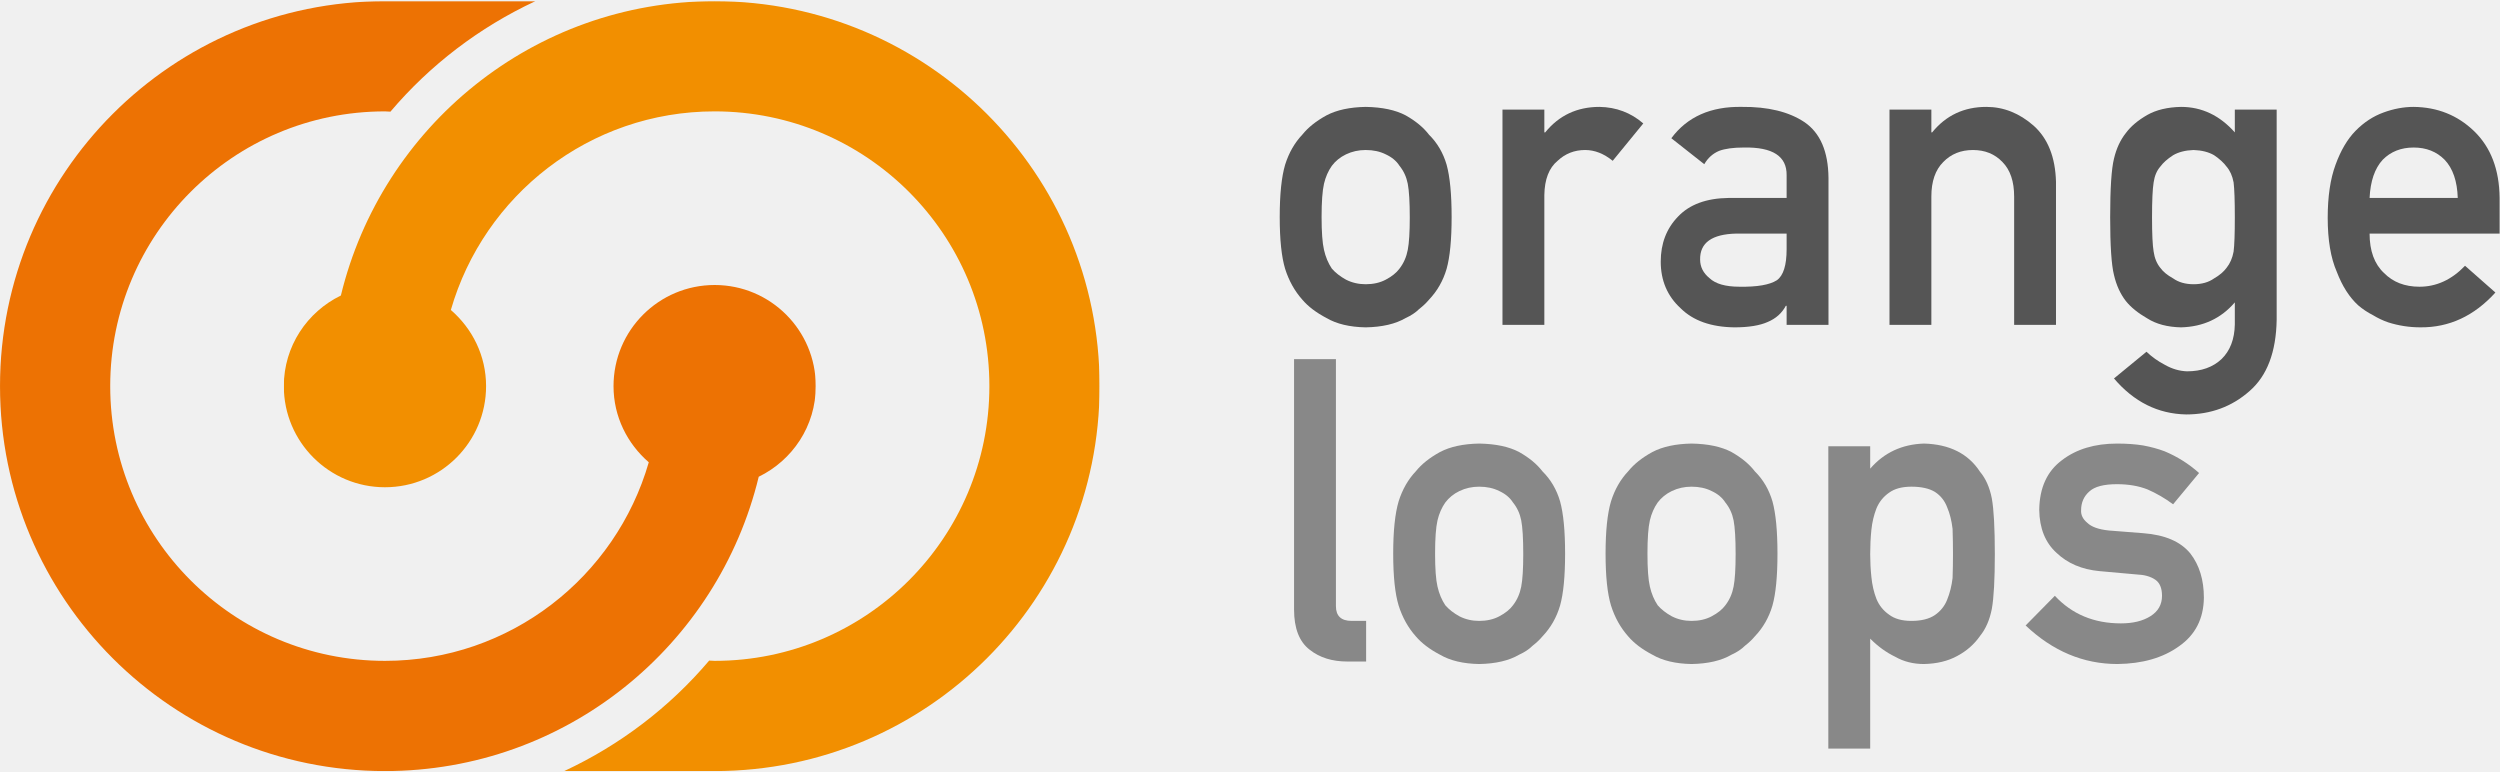
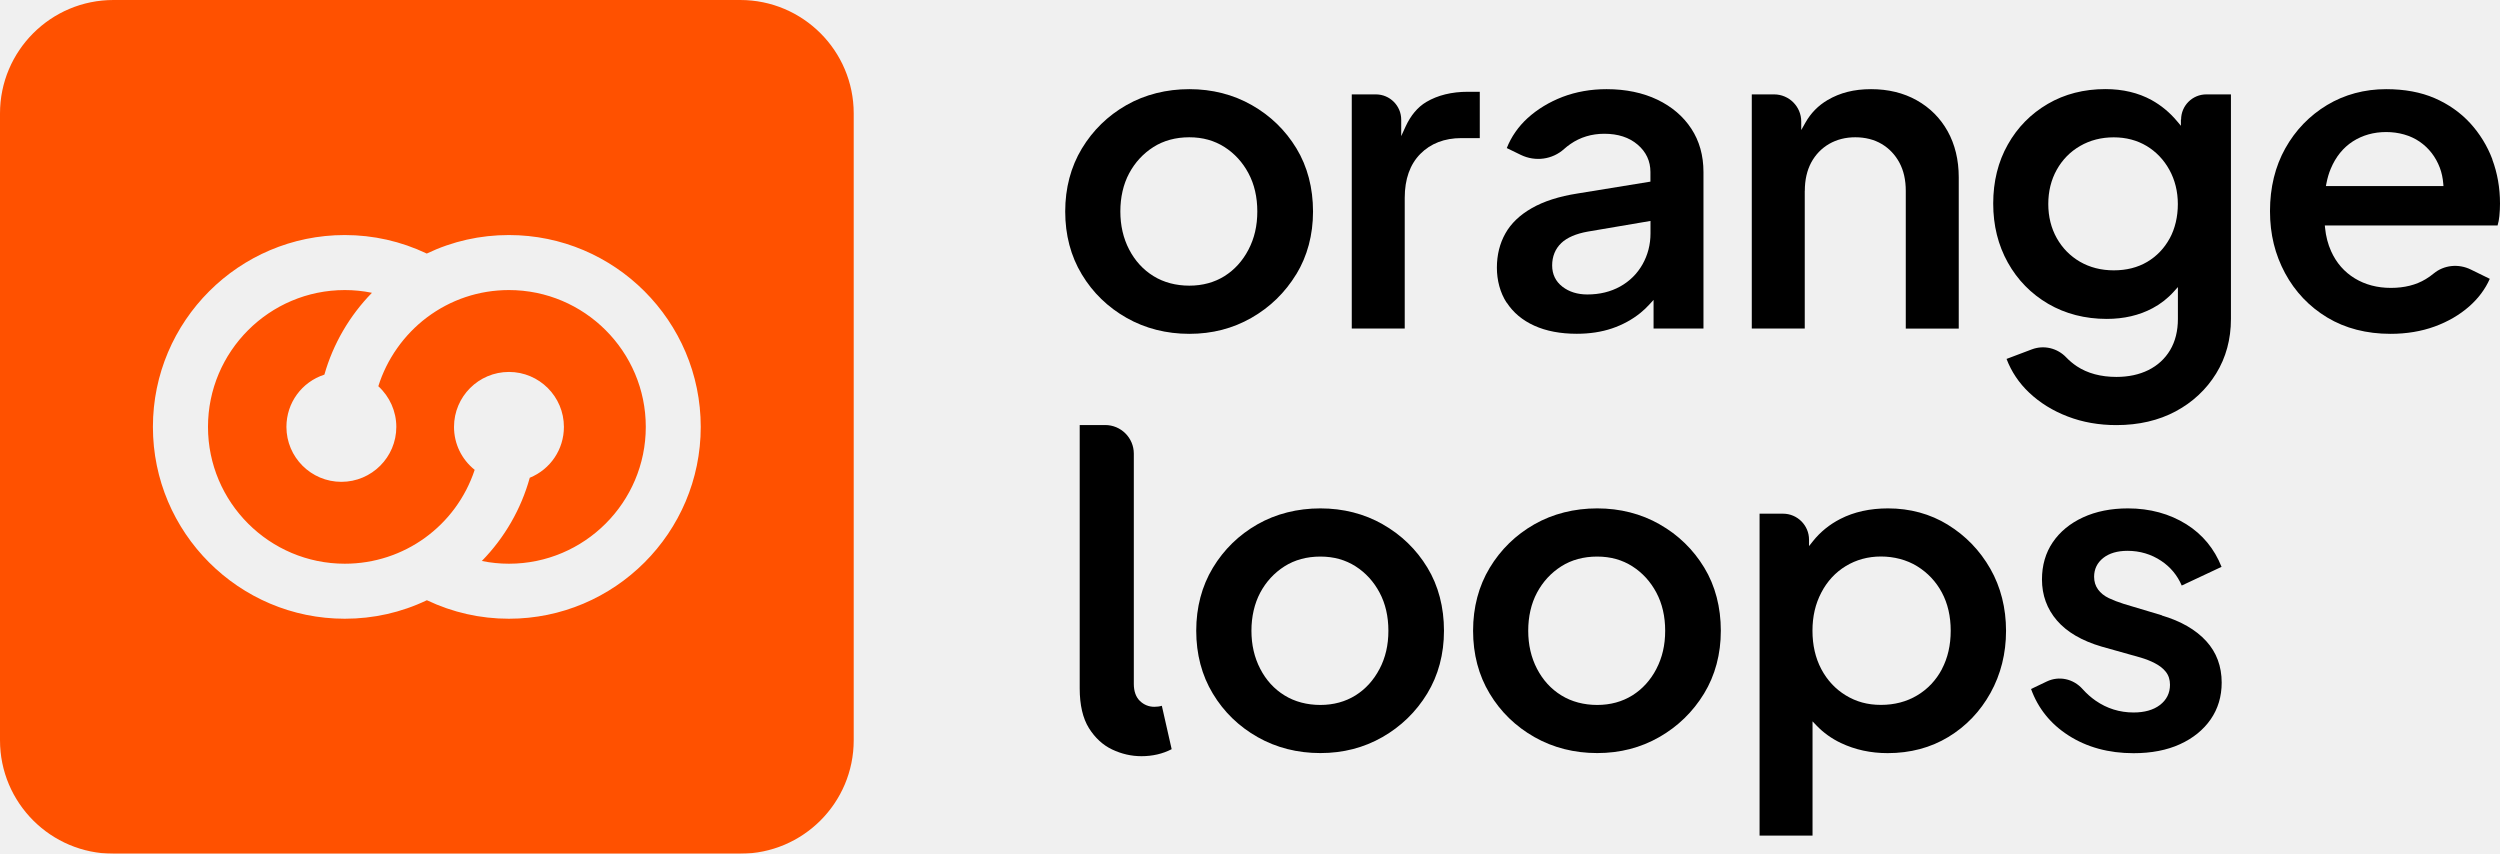
- <svg xmlns="http://www.w3.org/2000/svg" xmlns:xlink="http://www.w3.org/1999/xlink" width="2492" height="769" viewBox="163 265 2492 769" version="1.1">
+ <svg xmlns="http://www.w3.org/2000/svg" id="Capa_1" version="1.1" viewBox="0 0 391.73 133.77">
  <defs>
-     <polygon id="path-1" points="0.008 0.851 813.173 0.851 813.173 768.286 0.008 768.286" />
-     <polygon id="path-3" points="0.653 0.851 813.839 0.851 813.839 768.282 0.653 768.282" />
+     <style>
+       .st0 {
+         fill: #ff5100;
+       }
+     </style>
+     <mask id="logo-cutout" maskUnits="userSpaceOnUse" x="0" y="0" width="391.73" height="133.77">
+       <rect x="0" y="0" width="391.73" height="133.77" fill="white" />
+       <path d="M79.74,36.83c-4.5,0-8.83.97-12.87,2.9-4.04-1.92-8.37-2.9-12.85-2.9-16.57,0-30.06,13.48-30.06,30.06s13.48,30.06,30.06,30.06c4.5,0,8.83-.97,12.87-2.9,4.04,1.92,8.37,2.9,12.85,2.9,16.57,0,30.06-13.48,30.06-30.06s-13.48-30.06-30.06-30.06ZM83.01,74.86c3.25-1.33,5.35-4.45,5.35-7.97,0-4.75-3.86-8.61-8.61-8.61s-8.61,3.86-8.61,8.61c0,2.64,1.18,5.08,3.24,6.73-2.92,8.8-11.08,14.71-20.35,14.71-11.82,0-21.44-9.62-21.44-21.44s9.62-21.44,21.44-21.44c1.42,0,2.85.14,4.25.43-3.51,3.59-6.09,8.02-7.45,12.82-3.56,1.16-5.95,4.43-5.95,8.19,0,4.75,3.86,8.61,8.61,8.61s8.61-3.86,8.61-8.61c0-2.42-1.03-4.74-2.82-6.37,1.33-4.25,4.02-8.07,7.6-10.77,3.74-2.81,8.19-4.3,12.87-4.3,11.82,0,21.44,9.62,21.44,21.44s-9.62,21.44-21.44,21.44c-1.42,0-2.85-.14-4.25-.43,3.57-3.65,6.16-8.15,7.51-13.04h0Z" fill="black" />
+     </mask>
  </defs>
-   <g id="OL_imagotipo_orange_bk_transparent" stroke="none" stroke-width="1" fill="none" fill-rule="evenodd">
-     <g id="Group-29-Copy" transform="translate(163, 265)">
-       <path d="M1405.264,216.73 C1405.264,201.387 1404.599,190.198 1403.248,183.141 C1401.917,176.347 1399.175,170.399 1395.022,165.278 C1391.958,160.46 1387.401,156.669 1381.373,153.887 C1375.627,150.984 1368.933,149.532 1361.312,149.532 C1354.196,149.532 1347.663,150.984 1341.635,153.887 C1335.889,156.669 1331.212,160.46 1327.583,165.278 C1323.974,170.399 1321.353,176.347 1319.76,183.141 C1318.147,190.198 1317.361,201.246 1317.361,216.306 C1317.361,231.266 1318.147,242.194 1319.76,249.089 C1321.353,256.145 1323.974,262.375 1327.583,267.758 C1331.212,271.911 1335.889,275.581 1341.635,278.746 C1347.663,281.81 1354.196,283.323 1361.312,283.323 C1368.933,283.323 1375.627,281.81 1381.373,278.746 C1387.401,275.581 1391.958,271.911 1395.022,267.758 C1399.175,262.375 1401.917,256.145 1403.248,249.089 C1404.599,242.194 1405.264,231.407 1405.264,216.73 M1275.627,216.306 C1275.627,193.665 1277.442,176.286 1281.03,164.129 C1284.78,152.274 1290.506,142.254 1298.268,134.089 C1303.994,126.972 1312.018,120.581 1322.28,114.976 C1332.442,109.633 1345.466,106.831 1361.353,106.548 C1377.764,106.831 1391.05,109.633 1401.212,115.016 C1411.212,120.661 1418.954,127.093 1424.417,134.25 C1432.663,142.375 1438.53,152.375 1441.998,164.23 C1445.325,176.347 1446.978,193.706 1446.978,216.306 C1446.978,238.927 1445.304,256.145 1441.978,268 C1438.51,279.855 1432.623,290.137 1424.357,298.806 C1421.696,301.992 1418.429,305.077 1414.558,308.101 C1411.091,311.548 1406.615,314.532 1401.151,317.012 C1391.01,322.94 1377.724,326.024 1361.312,326.306 C1345.425,326.024 1332.401,322.94 1322.26,317.012 C1311.998,311.629 1303.994,305.56 1298.248,298.806 C1290.506,290.137 1284.78,279.855 1281.03,268 C1277.442,256.145 1275.627,238.927 1275.627,216.306" id="Fill-1" fill="#555555" />
-       <path d="M1497.663,109.23 L1539.397,109.23 L1539.397,131.972 L1540.264,131.972 C1554.014,115.016 1572.038,106.548 1594.357,106.548 C1611.05,106.831 1625.607,112.315 1638.026,123.04 L1607.542,160.298 C1598.732,153.121 1589.579,149.532 1580.083,149.532 C1569.397,149.532 1560.244,153.121 1552.643,160.278 C1544.075,167.335 1539.659,178.706 1539.397,194.452 L1539.397,323.827 L1497.663,323.827 L1497.663,109.23 Z" id="Fill-3" fill="#555555" />
-       <path d="M1780.905,232.837 L1730.784,232.837 C1706.429,233.381 1694.393,242.01 1694.675,258.704 C1694.675,266.022 1697.8,272.212 1704.091,277.312 C1710.099,282.978 1720.058,285.8 1733.99,285.8 C1751.49,286.083 1763.849,283.946 1771.087,279.409 C1777.639,274.833 1780.905,264.49 1780.905,248.361 L1780.905,232.837 Z M1780.905,304.812 L1780.119,304.812 C1776.248,312.131 1770.24,317.494 1762.095,320.921 C1754.091,324.51 1743.022,326.304 1728.889,326.304 C1705.663,326.022 1687.78,319.692 1675.24,307.272 C1662.034,295.175 1655.421,279.651 1655.421,260.78 C1655.421,242.716 1661.167,227.776 1672.639,215.921 C1684.111,203.804 1700.925,197.595 1723.083,197.312 L1780.905,197.312 L1780.905,174.671 C1781.188,155.72 1766.974,146.506 1738.264,147.05 C1727.841,147.05 1719.655,148.159 1713.647,150.377 C1707.377,152.998 1702.417,157.433 1698.829,163.663 L1665.986,137.796 C1681.853,116.425 1705.26,106.002 1736.208,106.546 C1762.337,106.284 1783.224,111.385 1798.829,121.849 C1814.433,132.595 1822.377,151.062 1822.639,177.252 L1822.639,323.825 L1780.905,323.825 L1780.905,304.812 Z" id="Fill-5" fill="#555555" />
-       <path d="M1883.446,109.23 L1925.179,109.23 L1925.179,131.972 L1925.966,131.972 C1939.716,115.016 1957.72,106.548 1979.998,106.548 C1997.216,106.548 2012.942,112.819 2027.216,125.359 C2041.349,138.04 2048.748,156.649 2049.413,181.165 L2049.413,323.827 L2007.7,323.827 L2007.7,195.903 C2007.7,180.863 2003.829,169.391 1996.087,161.548 C1988.466,153.524 1978.667,149.532 1966.631,149.532 C1954.615,149.532 1944.736,153.524 1936.994,161.548 C1929.131,169.391 1925.179,180.863 1925.179,195.903 L1925.179,323.827 L1883.446,323.827 L1883.446,109.23 Z" id="Fill-7" fill="#555555" />
-       <path d="M2145.149,216.73 C2145.149,233.181 2145.673,244.532 2146.742,250.742 C2147.669,257.254 2149.867,262.637 2153.355,266.931 C2156.157,270.823 2160.431,274.331 2166.177,277.516 C2171.641,281.387 2178.456,283.323 2186.601,283.323 C2194.746,283.323 2201.56,281.387 2207.024,277.516 C2212.508,274.331 2216.641,270.823 2219.464,266.931 C2222.911,262.637 2225.27,257.254 2226.46,250.742 C2227.266,244.532 2227.669,233.181 2227.669,216.73 C2227.669,199.996 2227.266,188.383 2226.46,181.871 C2225.27,175.379 2222.911,170.117 2219.464,166.125 C2216.641,162.254 2212.508,158.444 2207.024,154.714 C2201.56,151.548 2194.746,149.815 2186.601,149.532 C2178.456,149.815 2171.641,151.548 2166.177,154.714 C2160.431,158.444 2156.157,162.254 2153.355,166.125 C2149.867,170.117 2147.669,175.379 2146.742,181.871 C2145.673,188.383 2145.149,199.996 2145.149,216.73 L2145.149,216.73 Z M2227.669,301.407 C2213.919,317.456 2196.036,325.742 2174.06,326.306 C2160.573,326.024 2149.363,323.06 2140.431,317.395 C2131.097,312.032 2123.96,306.226 2119.02,300.036 C2113.556,293 2109.605,284.371 2107.226,274.169 C2104.685,264.109 2103.415,244.915 2103.415,216.649 C2103.415,187.819 2104.685,168.323 2107.226,158.121 C2109.605,148.04 2113.556,139.552 2119.02,132.657 C2123.96,125.944 2131.097,119.915 2140.431,114.573 C2149.363,109.512 2160.573,106.831 2174.06,106.548 C2194.726,106.548 2212.589,115.016 2227.669,131.972 L2227.669,109.23 L2269.383,109.23 L2269.383,318.665 C2268.859,350.903 2259.847,374.613 2242.387,389.774 C2224.786,405.339 2203.718,413.121 2179.181,413.121 C2151.077,412.577 2127.085,400.621 2107.206,377.234 L2139.625,350.621 C2144.948,355.742 2151.097,360.097 2158.032,363.706 C2165.089,367.718 2172.448,369.875 2180.028,370.137 C2194.302,370.137 2205.794,366.065 2214.464,357.899 C2222.992,349.593 2227.387,338.101 2227.669,323.423 L2227.669,301.407 Z" id="Fill-9" fill="#555555" />
-       <path d="M2449.891,197.317 C2449.367,180.562 2445.012,167.881 2436.847,159.292 C2428.823,151.127 2418.5,147.054 2405.94,147.054 C2393.359,147.054 2383.077,151.127 2375.032,159.292 C2367.149,167.881 2362.794,180.562 2362.008,197.317 L2449.891,197.317 Z M2362.008,232.841 C2362.008,250.079 2366.806,263.183 2376.403,272.155 C2385.375,281.248 2397.129,285.804 2411.665,285.804 C2428.641,285.804 2443.802,278.849 2457.149,264.917 L2487.411,291.591 C2466.202,315.018 2441.242,326.571 2412.552,326.288 C2401.605,326.288 2390.919,324.635 2380.536,321.329 C2375.315,319.534 2370.254,317.135 2365.315,314.111 C2360.113,311.49 2355.234,308.244 2350.698,304.393 C2341.907,296.389 2334.75,285.22 2329.286,270.885 C2323.278,257.115 2320.254,239.192 2320.254,217.135 C2320.254,195.925 2322.875,178.284 2328.077,164.212 C2333.278,149.877 2339.952,138.587 2348.097,130.321 C2356.363,121.913 2365.637,115.845 2375.919,112.115 C2386.06,108.405 2396.06,106.55 2405.94,106.55 C2429.69,106.833 2449.77,114.877 2466.202,130.744 C2482.875,146.873 2491.343,169.071 2491.605,197.317 L2491.605,232.841 L2362.008,232.841 Z" id="Fill-11" fill="#555555" />
-       <path d="M1289.917,357.998 L1331.651,357.998 L1331.651,604.228 C1331.651,614.026 1336.873,618.905 1347.317,618.905 L1361.752,618.905 L1361.752,659.409 L1343.163,659.409 C1327.962,659.409 1315.421,655.518 1305.522,647.675 C1295.139,639.732 1289.917,626.345 1289.917,607.534 L1289.917,357.998 Z" id="Fill-13" fill="#888888" />
-       <path d="M1518.377,552.325 C1518.377,536.982 1517.712,525.792 1516.361,518.736 C1515.03,511.942 1512.288,505.994 1508.135,500.873 C1505.071,496.054 1500.514,492.264 1494.486,489.482 C1488.74,486.579 1482.046,485.127 1474.425,485.127 C1467.329,485.127 1460.796,486.579 1454.768,489.482 C1449.022,492.264 1444.325,496.054 1440.696,500.873 C1437.107,505.994 1434.486,511.942 1432.893,518.736 C1431.28,525.792 1430.494,536.841 1430.494,551.901 C1430.494,566.861 1431.28,577.788 1432.893,584.683 C1434.486,591.74 1437.107,597.97 1440.696,603.353 C1444.325,607.506 1449.022,611.175 1454.768,614.341 C1460.796,617.405 1467.329,618.917 1474.425,618.917 C1482.046,618.917 1488.74,617.405 1494.486,614.341 C1500.514,611.175 1505.071,607.506 1508.135,603.353 C1512.288,597.97 1515.03,591.74 1516.361,584.683 C1517.712,577.788 1518.377,567.002 1518.377,552.325 M1388.74,551.901 C1388.74,529.26 1390.554,511.881 1394.163,499.724 C1397.893,487.869 1403.639,477.849 1411.381,469.683 C1417.127,462.567 1425.131,456.175 1435.413,450.571 C1445.575,445.228 1458.579,442.425 1474.466,442.143 C1490.877,442.425 1504.163,445.228 1514.325,450.611 C1524.325,456.256 1532.067,462.688 1537.53,469.845 C1545.776,477.97 1551.643,487.97 1555.111,499.825 C1558.438,511.942 1560.091,529.3 1560.091,551.901 C1560.091,574.522 1558.417,591.74 1555.091,603.595 C1551.623,615.45 1545.736,625.732 1537.47,634.401 C1534.808,637.587 1531.542,640.671 1527.671,643.696 C1524.204,647.143 1519.728,650.127 1514.264,652.607 C1504.123,658.534 1490.837,661.619 1474.425,661.901 C1458.538,661.619 1445.534,658.534 1435.393,652.607 C1425.111,647.224 1417.127,641.155 1411.361,634.401 C1403.639,625.732 1397.893,615.45 1394.163,603.595 C1390.554,591.74 1388.74,574.522 1388.74,551.901" id="Fill-15" fill="#888888" />
-       <path d="M1730.071,552.325 C1730.071,536.982 1729.405,525.792 1728.054,518.736 C1726.724,511.942 1723.982,505.994 1719.829,500.873 C1716.764,496.054 1712.208,492.264 1706.179,489.482 C1700.433,486.579 1693.74,485.127 1686.119,485.127 C1679.022,485.127 1672.49,486.579 1666.462,489.482 C1660.716,492.264 1656.018,496.054 1652.389,500.873 C1648.8,505.994 1646.179,511.942 1644.587,518.736 C1642.974,525.792 1642.188,536.841 1642.188,551.901 C1642.188,566.861 1642.974,577.788 1644.587,584.683 C1646.179,591.74 1648.8,597.97 1652.389,603.353 C1656.018,607.506 1660.716,611.175 1666.462,614.341 C1672.49,617.405 1679.022,618.917 1686.119,618.917 C1693.74,618.917 1700.433,617.405 1706.179,614.341 C1712.208,611.175 1716.764,607.506 1719.829,603.353 C1723.982,597.97 1726.724,591.74 1728.054,584.683 C1729.405,577.788 1730.071,567.002 1730.071,552.325 M1600.433,551.901 C1600.433,529.26 1602.248,511.881 1605.857,499.724 C1609.587,487.869 1615.333,477.849 1623.075,469.683 C1628.821,462.567 1636.825,456.175 1647.107,450.571 C1657.268,445.228 1670.272,442.425 1686.159,442.143 C1702.571,442.425 1715.857,445.228 1726.018,450.611 C1736.018,456.256 1743.76,462.688 1749.224,469.845 C1757.47,477.97 1763.337,487.97 1766.804,499.825 C1770.131,511.942 1771.784,529.3 1771.784,551.901 C1771.784,574.522 1770.111,591.74 1766.784,603.595 C1763.317,615.45 1757.429,625.732 1749.163,634.401 C1746.502,637.587 1743.236,640.671 1739.365,643.696 C1735.897,647.143 1731.421,650.127 1725.958,652.607 C1715.817,658.534 1702.53,661.619 1686.119,661.901 C1670.232,661.619 1657.228,658.534 1647.087,652.607 C1636.804,647.224 1628.821,641.155 1623.054,634.401 C1615.333,625.732 1609.587,615.45 1605.857,603.595 C1602.248,591.74 1600.433,574.522 1600.433,551.901" id="Fill-17" fill="#888888" />
-       <path d="M1905.26,618.913 C1915.139,618.913 1922.962,616.978 1928.688,613.107 C1934.433,609.115 1938.506,603.994 1940.925,597.764 C1943.587,591.272 1945.381,584.054 1946.329,576.192 C1946.591,568.45 1946.732,560.506 1946.732,552.321 C1946.732,543.752 1946.591,535.385 1946.329,527.22 C1945.381,519.075 1943.587,511.877 1940.925,505.667 C1938.506,499.175 1934.433,494.054 1928.688,490.304 C1922.962,486.857 1915.139,485.123 1905.26,485.123 C1895.905,485.123 1888.506,487.139 1883.022,491.131 C1877.276,495.143 1873.062,500.405 1870.401,506.897 C1867.881,513.409 1866.208,520.446 1865.401,528.067 C1864.595,536.091 1864.212,544.175 1864.212,552.321 C1864.212,559.942 1864.595,567.542 1865.401,575.143 C1866.208,583.188 1867.881,590.425 1870.401,596.917 C1873.062,603.429 1877.276,608.671 1883.022,612.683 C1888.506,616.837 1895.905,618.913 1905.26,618.913 L1905.26,618.913 Z M1822.478,444.821 L1864.212,444.821 L1864.212,467.159 C1878.062,451.171 1895.946,442.845 1917.841,442.139 C1943.325,442.845 1961.933,452.2 1973.688,470.264 C1979.393,477.018 1983.325,485.889 1985.462,496.917 C1987.438,507.804 1988.446,526.272 1988.446,552.321 C1988.446,577.683 1987.438,595.869 1985.462,606.897 C1983.304,617.925 1979.373,626.958 1973.647,633.994 C1967.901,642.26 1960.361,648.873 1951.046,653.833 C1941.812,658.933 1930.764,661.615 1917.821,661.897 C1907.155,661.897 1897.599,659.498 1889.212,654.7 C1880.139,650.325 1871.812,644.276 1864.212,636.595 L1864.212,746.232 L1822.478,746.232 L1822.478,444.821 Z" id="Fill-19" fill="#888888" />
-       <path d="M2048.28,593.889 C2065.296,612.216 2087.252,621.389 2114.147,621.389 C2126.183,621.389 2136.042,618.99 2143.643,614.171 C2151.284,609.353 2155.095,602.599 2155.095,593.909 C2155.095,586.188 2152.837,580.825 2148.28,577.78 C2143.603,574.595 2137.373,572.881 2129.611,572.599 L2092.696,569.292 C2075.175,567.639 2060.942,561.571 2049.974,551.107 C2038.724,540.905 2032.978,526.631 2032.716,508.304 C2032.978,486.248 2040.518,469.716 2055.377,458.688 C2069.772,447.659 2088.099,442.155 2110.256,442.155 C2119.893,442.155 2128.502,442.76 2136.103,443.99 C2143.724,445.381 2150.881,447.296 2157.554,449.796 C2170.397,455.159 2181.869,462.397 2192.03,471.49 L2166.143,502.679 C2158.119,496.712 2149.611,491.772 2140.659,487.861 C2131.829,484.373 2121.667,482.639 2110.155,482.639 C2097.05,482.639 2087.877,485.058 2082.655,489.897 C2077.192,494.716 2074.45,500.946 2074.45,508.526 C2074.147,513.345 2076.244,517.558 2080.639,521.147 C2084.671,525.139 2091.748,527.7 2101.929,528.788 L2136.425,531.49 C2158.099,533.143 2173.764,539.897 2183.381,551.772 C2192.353,563.365 2196.829,578.062 2196.829,595.865 C2196.546,616.712 2188.341,632.78 2172.192,644.091 C2156.163,655.683 2135.659,661.611 2110.7,661.893 C2076.768,661.893 2046.244,649.091 2019.147,623.466 L2048.28,593.889 Z" id="Fill-21" fill="#888888" />
-       <g id="Group-2" transform="translate(0, 0.316532)">
-         <g id="Group-25">
-           <mask id="mask-2" fill="white">
-             <use xlink:href="#path-1" />
-           </mask>
-           <g id="Clip-24" />
-           <path d="M813.173,384.577 C813.173,328.891 768.032,283.77 712.367,283.77 C656.702,283.77 611.56,328.891 611.56,384.577 C611.56,415.02 625.351,441.996 646.702,460.484 C613.758,574.758 508.597,658.427 383.718,658.427 C232.468,658.427 109.867,535.806 109.867,384.577 C109.867,233.327 232.468,110.706 383.718,110.706 C385.573,110.706 387.347,110.948 389.181,110.988 C428.556,64.516 477.831,26.895 533.677,0.847 L383.718,0.847 C171.802,0.847 0.008,172.641 0.008,384.577 C0.008,596.492 171.802,768.286 383.718,768.286 C564.484,768.286 715.633,643.145 756.298,474.899 C789.867,458.528 813.173,424.415 813.173,384.577" id="Fill-23" fill="#ED7203" mask="url(#mask-2)" />
-         </g>
-         <g id="Group-28" transform="translate(282.2581, 0)">
-           <mask id="mask-4" fill="white">
-             <use xlink:href="#path-3" />
-           </mask>
-           <g id="Clip-27" />
-           <path d="M430.109,0.843 C249.363,0.843 98.214,125.984 57.528,294.25 C23.96,310.601 0.653,344.734 0.653,384.573 C0.653,440.238 45.794,485.379 101.46,485.379 C157.125,485.379 202.266,440.238 202.266,384.573 C202.266,354.109 188.496,327.153 167.145,308.665 C200.069,194.391 305.23,110.702 430.109,110.702 C581.359,110.702 703.96,233.323 703.96,384.573 C703.96,535.823 581.359,658.423 430.109,658.423 C428.274,658.423 426.48,658.181 424.645,658.161 C385.27,704.613 335.996,742.234 280.169,768.282 L430.109,768.282 C642.044,768.282 813.839,596.488 813.839,384.573 C813.839,172.637 642.044,0.843 430.109,0.843" id="Fill-26" fill="#F28F00" mask="url(#mask-4)" />
-         </g>
-       </g>
-     </g>
-   </g>
+   <rect class="st0" width="133.77" height="133.77" rx="17.78" ry="17.78" mask="url(#logo-cutout)" />
+   <path d="M203.11,42.99c1.74-2.86,2.63-6.18,2.63-9.85s-.87-7.05-2.6-9.89c-1.72-2.84-4.08-5.13-6.99-6.78-2.91-1.66-6.21-2.5-9.79-2.5s-6.95.84-9.86,2.5c-2.91,1.66-5.26,3.95-6.99,6.82-1.72,2.86-2.6,6.18-2.6,9.85s.87,6.99,2.6,9.85c1.72,2.87,4.09,5.16,7.02,6.82s6.24,2.5,9.83,2.5,6.81-.84,9.72-2.5,5.27-3.95,7.02-6.82h.01ZM191.88,43.26c-1.59.99-3.44,1.5-5.52,1.5s-4.01-.5-5.62-1.5c-1.61-.99-2.89-2.39-3.81-4.16-.92-1.76-1.38-3.77-1.38-5.97s.46-4.26,1.38-5.97c.92-1.72,2.2-3.1,3.8-4.12,1.61-1.02,3.5-1.53,5.62-1.53s3.93.52,5.52,1.53c1.58,1.01,2.85,2.4,3.76,4.12.92,1.72,1.38,3.73,1.38,5.98s-.46,4.21-1.38,5.97c-.92,1.77-2.19,3.17-3.77,4.16h.02Z" />
+   <path d="M231.86,14.38h-1.85c-2.54,0-4.73.54-6.52,1.6-1.35.8-2.45,2.11-3.26,3.88l-.67,1.47v-2.57c0-2.19-1.78-3.97-3.97-3.97h-3.78v36.69h8.3v-20.48c0-2.92.82-5.24,2.44-6.88,1.62-1.64,3.79-2.48,6.44-2.48h2.88v-7.27h0Z" />
+   <path d="M236.09,47.41c1.01,1.56,2.46,2.78,4.32,3.62,1.87.85,4.11,1.27,6.66,1.27,2.01,0,3.87-.28,5.52-.84s3.14-1.37,4.43-2.41c.51-.41,1.01-.88,1.47-1.39l.61-.67v4.49h7.82v-24.53c0-2.58-.64-4.86-1.9-6.78-1.26-1.93-3.05-3.46-5.32-4.55-2.28-1.09-4.96-1.65-7.96-1.65-2.47,0-4.78.41-6.89,1.21-2.1.81-3.95,1.93-5.49,3.33-1.45,1.33-2.55,2.9-3.26,4.69l2.2,1.07c2.27,1.1,4.94.74,6.79-.93.3-.27.63-.53.98-.77,1.54-1.07,3.33-1.61,5.32-1.61,2.14,0,3.89.57,5.21,1.7,1.34,1.14,2.01,2.59,2.01,4.29v1.51l-11.43,1.86c-2.88.45-5.29,1.22-7.17,2.3-1.86,1.06-3.25,2.39-4.13,3.96-.88,1.56-1.33,3.37-1.33,5.36s.51,3.92,1.52,5.48h.02ZM244.62,38.1c.92-.87,2.32-1.48,4.17-1.81l9.83-1.67v1.95c0,1.75-.42,3.38-1.25,4.85s-2.01,2.64-3.5,3.47-3.22,1.25-5.15,1.25c-1.54,0-2.85-.41-3.89-1.21-1.07-.82-1.62-1.95-1.62-3.34s.48-2.6,1.42-3.49h-.01Z" />
+   <path d="M282.8,29.9c0-1.7.34-3.19,1-4.43.67-1.24,1.62-2.23,2.81-2.92,1.2-.69,2.57-1.04,4.1-1.04s2.96.35,4.13,1.05c1.17.69,2.11,1.68,2.78,2.92.67,1.24,1,2.73,1,4.43v21.58h8.3v-23.71c0-2.72-.59-5.15-1.74-7.22-1.15-2.06-2.78-3.69-4.85-4.85-2.07-1.16-4.47-1.74-7.15-1.74s-4.87.57-6.8,1.7c-1.47.86-2.64,2.05-3.48,3.54l-.66,1.17v-1.34c0-2.34-1.91-4.25-4.25-4.25h-3.5v36.69h8.3v-21.58h.01Z" />
+   <path d="M341.73,18.74v.97l-.62-.74c-1.15-1.37-2.49-2.47-3.99-3.3-2.07-1.13-4.5-1.71-7.22-1.71-3.36,0-6.4.78-9.03,2.32-2.64,1.54-4.75,3.68-6.26,6.37-1.52,2.68-2.29,5.79-2.29,9.24s.77,6.52,2.29,9.25c1.52,2.73,3.65,4.9,6.33,6.47,2.68,1.56,5.77,2.36,9.17,2.36,2.68,0,5.1-.56,7.19-1.68,1.26-.67,2.38-1.55,3.34-2.62l.62-.69v4.99c0,1.89-.41,3.53-1.22,4.89-.81,1.36-1.96,2.41-3.41,3.13-1.44.71-3.12,1.07-5,1.07-2.44,0-4.53-.56-6.21-1.67-.61-.41-1.16-.87-1.63-1.36-1.4-1.49-3.52-2-5.41-1.29l-3.97,1.5c.76,2,1.95,3.78,3.54,5.28,1.68,1.59,3.71,2.85,6.04,3.74,2.33.9,4.9,1.35,7.64,1.35,3.5,0,6.62-.73,9.29-2.16,2.66-1.43,4.79-3.42,6.33-5.92,1.54-2.5,2.32-5.37,2.32-8.55V14.79h-3.86c-2.18,0-3.95,1.77-3.95,3.95h-.03ZM339.97,37.36h0c-.85,1.56-2.04,2.8-3.53,3.68-1.49.88-3.25,1.32-5.23,1.32s-3.76-.46-5.3-1.35c-1.54-.9-2.76-2.14-3.64-3.71-.87-1.56-1.32-3.35-1.32-5.33s.44-3.78,1.32-5.36c.88-1.58,2.11-2.84,3.67-3.74,1.56-.9,3.33-1.35,5.26-1.35s3.67.46,5.17,1.36c1.49.9,2.69,2.16,3.56,3.74s1.32,3.39,1.32,5.36-.43,3.83-1.28,5.39h0Z" />
+   <path d="M390.54,24.98c-.8-2.12-1.98-4.04-3.5-5.7-1.52-1.65-3.39-2.96-5.55-3.9-2.17-.94-4.72-1.41-7.59-1.41-3.4,0-6.52.84-9.27,2.49-2.75,1.66-4.95,3.94-6.54,6.78-1.59,2.84-2.4,6.15-2.4,9.83s.8,6.82,2.36,9.73c1.57,2.91,3.79,5.25,6.61,6.95s6.16,2.56,9.92,2.56c2.51,0,4.84-.39,6.92-1.15,2.08-.76,3.9-1.82,5.42-3.16,1.42-1.25,2.5-2.7,3.21-4.31l-2.96-1.45c-1.95-.96-4.24-.71-5.84.62-.39.32-.81.63-1.26.89-1.49.9-3.32,1.36-5.44,1.36s-4.02-.5-5.65-1.49c-1.64-1-2.89-2.42-3.71-4.25-.5-1.11-.82-2.33-.95-3.65l-.04-.39h27.07c.13-.43.23-.92.28-1.47.07-.67.1-1.33.1-1.96,0-2.47-.41-4.79-1.21-6.92h.02ZM364.45,29.16l.08-.42c.16-.82.38-1.6.68-2.3.78-1.87,1.95-3.31,3.47-4.29,1.52-.97,3.27-1.46,5.21-1.46s3.8.51,5.25,1.51,2.51,2.37,3.16,4.08c.29.77.47,1.61.54,2.5l.03.38h-18.42Z" />
+   <path d="M216.68,82.16c-2.91-1.66-6.21-2.5-9.79-2.5s-6.95.84-9.86,2.5c-2.91,1.66-5.26,3.95-6.99,6.82-1.72,2.86-2.6,6.18-2.6,9.85s.87,6.99,2.6,9.85c1.72,2.87,4.09,5.16,7.02,6.82s6.24,2.5,9.83,2.5,6.81-.84,9.72-2.5,5.27-3.95,7.02-6.82c1.74-2.86,2.63-6.18,2.63-9.85s-.87-7.05-2.6-9.89c-1.72-2.84-4.08-5.13-6.99-6.78h.01ZM216.17,104.8c-.92,1.77-2.19,3.17-3.77,4.16-1.59.99-3.44,1.5-5.51,1.5s-4.01-.5-5.62-1.5c-1.61-.99-2.89-2.39-3.8-4.16-.92-1.76-1.38-3.77-1.38-5.97s.47-4.26,1.38-5.97c.92-1.72,2.2-3.1,3.8-4.12,1.61-1.02,3.5-1.53,5.62-1.53s3.93.52,5.52,1.53c1.58,1.01,2.85,2.4,3.76,4.12.92,1.72,1.38,3.73,1.38,5.98s-.46,4.21-1.38,5.97h0Z" />
+   <path d="M260.06,82.16c-2.91-1.66-6.21-2.5-9.79-2.5s-6.95.84-9.86,2.5c-2.91,1.66-5.26,3.95-6.99,6.82-1.72,2.86-2.6,6.18-2.6,9.85s.87,6.99,2.6,9.85c1.72,2.87,4.09,5.16,7.02,6.82s6.24,2.5,9.83,2.5,6.81-.84,9.72-2.5,5.27-3.95,7.02-6.82c1.74-2.86,2.63-6.18,2.63-9.85s-.87-7.05-2.6-9.89c-1.72-2.84-4.07-5.13-6.99-6.78h.01ZM259.55,104.8c-.92,1.77-2.19,3.17-3.77,4.16-1.59.99-3.44,1.5-5.51,1.5s-4.01-.5-5.62-1.5c-1.61-.99-2.89-2.39-3.81-4.16-.92-1.76-1.38-3.77-1.38-5.97s.46-4.26,1.38-5.97c.92-1.72,2.2-3.1,3.8-4.12,1.61-1.02,3.5-1.53,5.62-1.53s3.93.52,5.52,1.53c1.58,1.01,2.85,2.4,3.76,4.12.92,1.72,1.38,3.73,1.38,5.98s-.46,4.21-1.38,5.97h.01Z" />
+   <path d="M305.21,82.22c-2.77-1.7-5.93-2.56-9.37-2.56-2.82,0-5.33.55-7.47,1.65-1.7.87-3.14,2.04-4.28,3.47l-.63.79v-1.01c0-2.24-1.83-4.07-4.07-4.07h-3.68v50.44h8.3v-17.9l.61.64c1.08,1.13,2.37,2.06,3.85,2.76,2.21,1.05,4.67,1.58,7.31,1.58,3.54,0,6.74-.85,9.51-2.53,2.78-1.68,5-4.01,6.61-6.91,1.61-2.91,2.43-6.18,2.43-9.73s-.83-6.86-2.46-9.72c-1.64-2.87-3.87-5.18-6.65-6.89h0ZM304.29,104.84c-.92,1.74-2.22,3.13-3.88,4.12-1.65.99-3.56,1.49-5.68,1.49s-3.88-.5-5.51-1.49-2.92-2.38-3.84-4.12c-.92-1.74-1.38-3.76-1.38-6.01s.46-4.21,1.38-5.97c.92-1.77,2.21-3.17,3.84-4.16s3.48-1.5,5.51-1.5,4.03.51,5.68,1.53c1.65,1.02,2.95,2.4,3.87,4.12s1.38,3.73,1.38,5.98-.46,4.27-1.38,6.01h.01Z" />
+   <path d="M338.77,96.42l-5.98-1.79c-.89-.28-1.68-.59-2.36-.91-.71-.34-1.28-.8-1.68-1.35-.41-.56-.62-1.23-.62-1.99,0-1.21.48-2.2,1.44-2.96.93-.73,2.21-1.11,3.79-1.11,1.94,0,3.72.53,5.28,1.57,1.46.97,2.54,2.28,3.22,3.87l6.24-2.93c-1.13-2.84-2.98-5.08-5.51-6.67-2.64-1.65-5.72-2.49-9.16-2.49-2.64,0-5.01.47-7.04,1.41-2.02.93-3.61,2.24-4.74,3.9-1.12,1.65-1.69,3.61-1.69,5.82,0,2.47.79,4.63,2.35,6.44,1.57,1.82,3.93,3.19,7.01,4.09l6.12,1.72c.8.24,1.55.53,2.23.89.71.37,1.28.81,1.69,1.33.44.55.66,1.23.66,2.04,0,1.3-.53,2.37-1.58,3.17-1.02.78-2.41,1.17-4.13,1.17-2.17,0-4.17-.62-5.94-1.85-.75-.52-1.43-1.13-2.04-1.81-1.45-1.63-3.7-2.11-5.61-1.2l-2.47,1.18c1.09,3.02,3.05,5.47,5.84,7.26,2.88,1.86,6.32,2.8,10.22,2.8,2.78,0,5.23-.47,7.28-1.41,2.04-.93,3.66-2.24,4.81-3.9,1.14-1.65,1.72-3.58,1.72-5.75,0-2.55-.81-4.74-2.42-6.5-1.62-1.78-3.96-3.13-6.96-4.02l.03-.02Z" />
+   <path d="M180.88,110.75c-.87,0-1.63-.31-2.26-.91-.63-.61-.96-1.51-.96-2.68v-36.08c0-2.47-2.01-4.48-4.48-4.48h-4v41.26c0,2.6.49,4.69,1.44,6.22.96,1.53,2.18,2.66,3.63,3.35,1.47.7,3.01,1.06,4.6,1.06,1.74,0,3.34-.37,4.74-1.1l-1.54-6.8c-.35.11-.74.16-1.18.16h.01Z" />
</svg>
